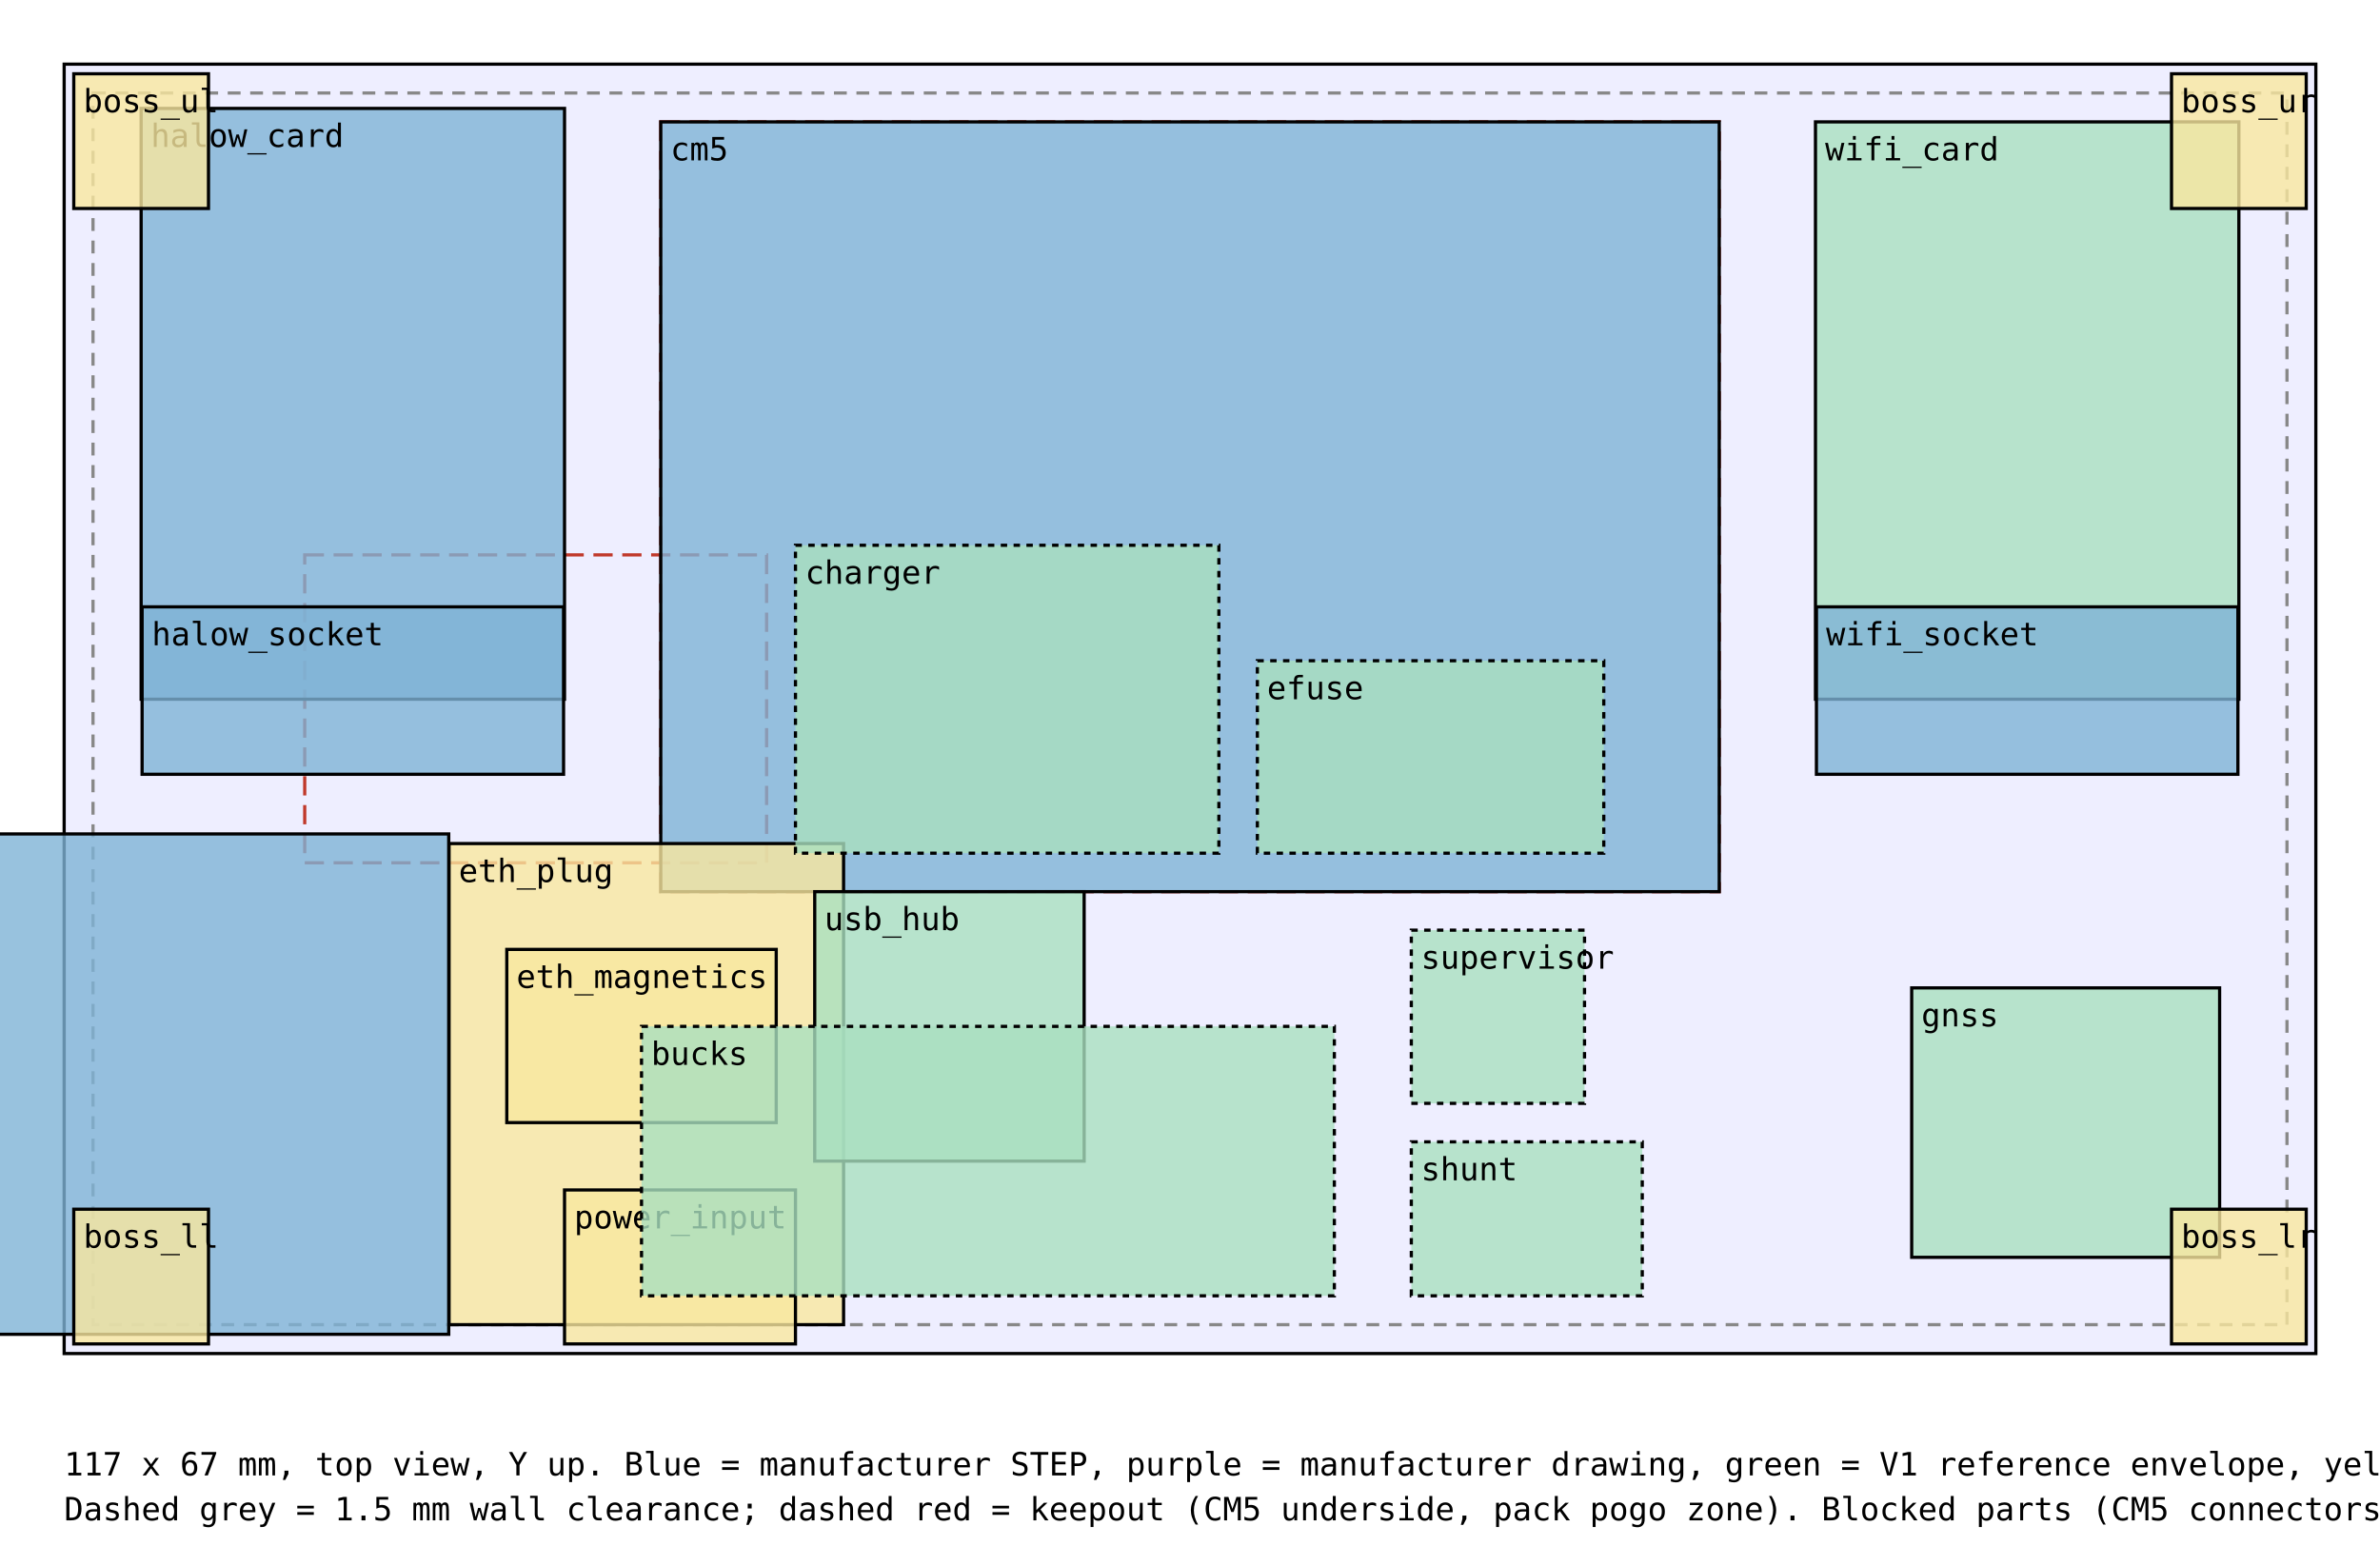
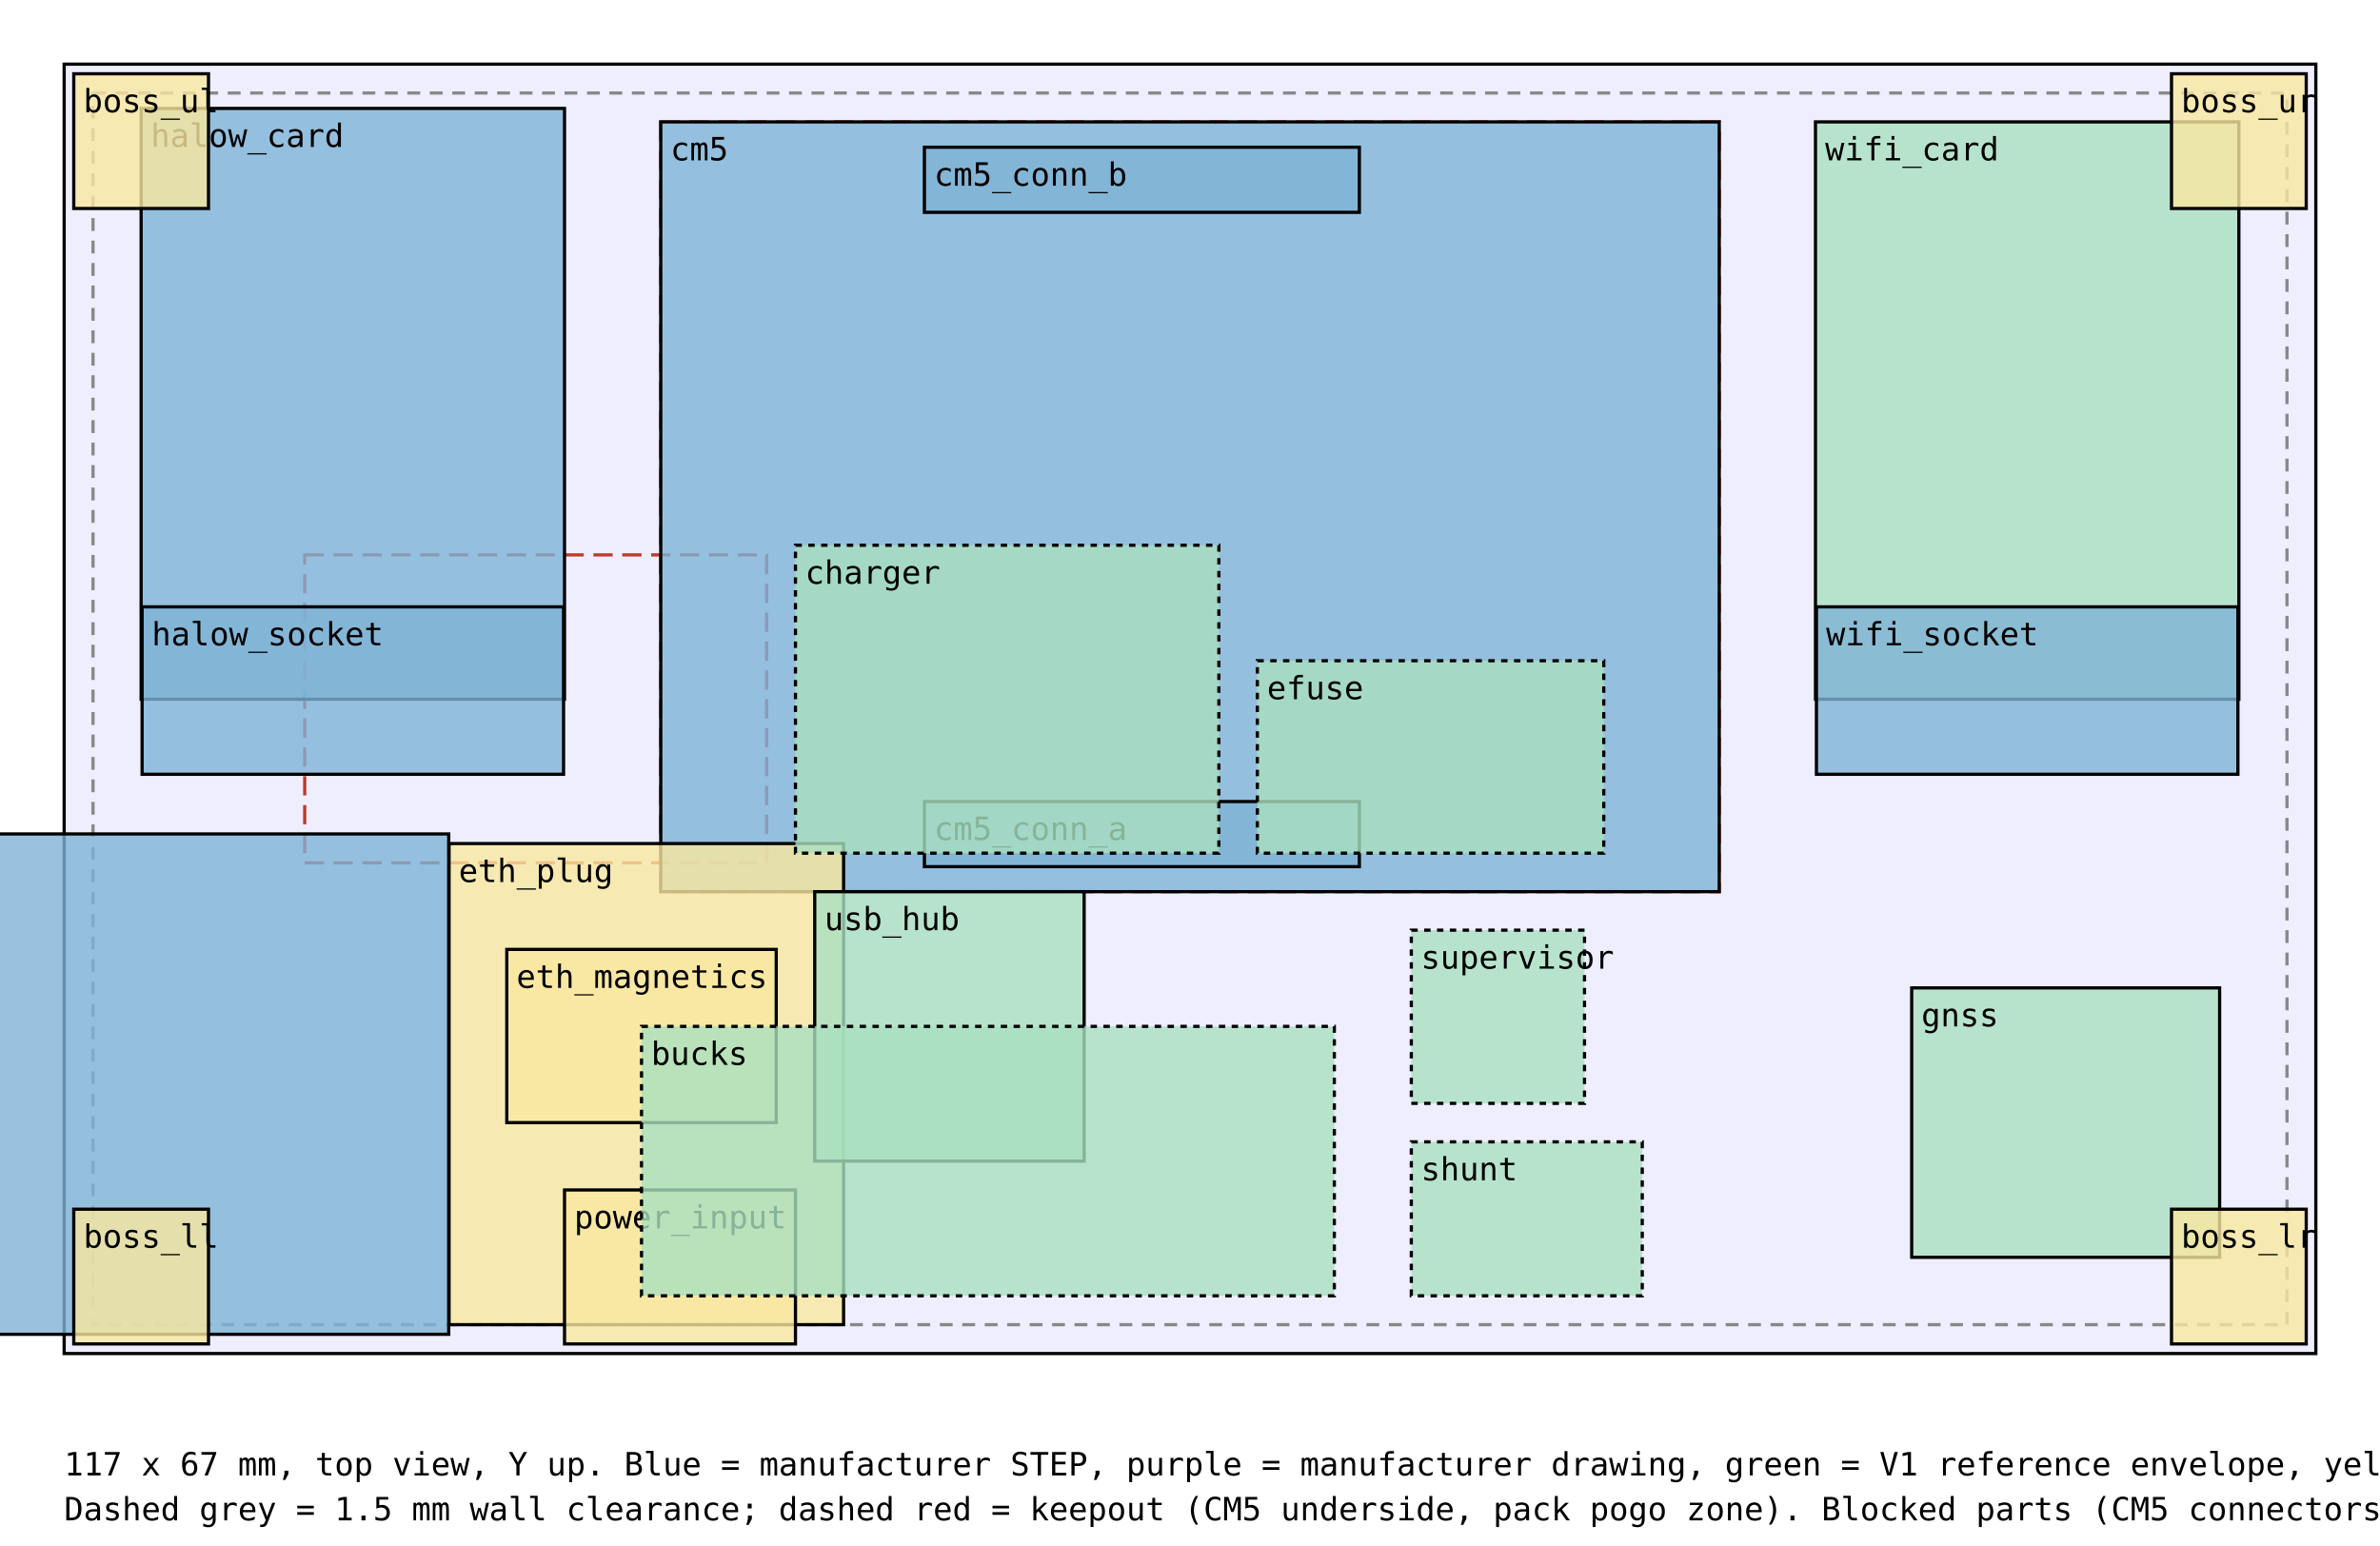
<svg xmlns="http://www.w3.org/2000/svg" width="742" height="482" font-family="monospace" font-size="10">
  <rect width="100%" height="100%" fill="white" />
  <rect x="20.0" y="20.0" width="702.0" height="402.0" fill="#eef" stroke="black" />
  <rect x="29.0" y="29.0" width="684.0" height="384.0" fill="none" stroke="#888" stroke-dasharray="4 3" />
  <rect x="206.0" y="38.0" width="330.0" height="240.0" fill="none" stroke="#c0392b" stroke-dasharray="6 3" />
  <rect x="95.0" y="173.0" width="144.0" height="96.0" fill="none" stroke="#c0392b" stroke-dasharray="6 3" />
  <rect x="206.0" y="38.0" width="330.0" height="240.0" fill="#7fb3d5" fill-opacity="0.8" stroke="black" />
  <text x="209.0" y="50.0">cm5</text>
+   <rect x="288.2" y="249.9" width="135.6" height="20.3" fill="#7fb3d5" fill-opacity="0.8" stroke="black" />
+   <text x="291.2" y="261.9">cm5_conn_a</text>
+   <rect x="288.2" y="45.9" width="135.6" height="20.3" fill="#7fb3d5" fill-opacity="0.8" stroke="black" />
+   <text x="291.2" y="57.9">cm5_conn_b</text>
  <rect x="44.0" y="33.8" width="132.0" height="184.2" fill="#7fb3d5" fill-opacity="0.8" stroke="black" />
  <text x="47.0" y="45.8">halow_card</text>
  <rect x="44.3" y="189.2" width="131.4" height="52.2" fill="#7fb3d5" fill-opacity="0.8" stroke="black" />
  <text x="47.3" y="201.2">halow_socket</text>
  <rect x="566.0" y="38.0" width="132.0" height="180.0" fill="#a9dfbf" fill-opacity="0.8" stroke="black" />
  <text x="569.0" y="50.0">wifi_card</text>
  <rect x="566.3" y="189.2" width="131.4" height="52.2" fill="#7fb3d5" fill-opacity="0.8" stroke="black" />
  <text x="569.3" y="201.2">wifi_socket</text>
  <rect x="-98.8" y="260.0" width="238.7" height="156.0" fill="#7fb3d5" fill-opacity="0.8" stroke="black" />
  <text x="-95.8" y="272.0">eth_feedthrough</text>
  <rect x="140.0" y="263.0" width="123.0" height="150.0" fill="#f9e79f" fill-opacity="0.8" stroke="black" />
  <text x="143.0" y="275.0">eth_plug</text>
  <rect x="158.0" y="296.0" width="84.0" height="54.0" fill="#f9e79f" fill-opacity="0.8" stroke="black" />
  <text x="161.0" y="308.0">eth_magnetics</text>
  <rect x="176.0" y="371.0" width="72.0" height="48.0" fill="#f9e79f" fill-opacity="0.8" stroke="black" />
  <text x="179.0" y="383.0">power_input</text>
  <rect x="254.0" y="278.0" width="84.0" height="84.0" fill="#a9dfbf" fill-opacity="0.8" stroke="black" />
  <text x="257.0" y="290.0">usb_hub</text>
  <rect x="596.0" y="308.0" width="96.0" height="84.0" fill="#a9dfbf" fill-opacity="0.8" stroke="black" />
  <text x="599.0" y="320.0">gnss</text>
  <rect x="200.0" y="320.0" width="216.0" height="84.0" fill="#a9dfbf" fill-opacity="0.8" stroke="black" stroke-dasharray="2 2" />
  <text x="203.0" y="332.0">bucks</text>
  <rect x="248.0" y="170.0" width="132.0" height="96.0" fill="#a9dfbf" fill-opacity="0.8" stroke="black" stroke-dasharray="2 2" />
  <text x="251.0" y="182.0">charger</text>
  <rect x="392.0" y="206.0" width="108.0" height="60.0" fill="#a9dfbf" fill-opacity="0.8" stroke="black" stroke-dasharray="2 2" />
  <text x="395.0" y="218.0">efuse</text>
  <rect x="440.0" y="356.0" width="72.0" height="48.0" fill="#a9dfbf" fill-opacity="0.8" stroke="black" stroke-dasharray="2 2" />
  <text x="443.0" y="368.0">shunt</text>
  <rect x="440.0" y="290.0" width="54.0" height="54.0" fill="#a9dfbf" fill-opacity="0.8" stroke="black" stroke-dasharray="2 2" />
  <text x="443.0" y="302.0">supervisor</text>
  <rect x="23.0" y="377.0" width="42.0" height="42.0" fill="#f9e79f" fill-opacity="0.8" stroke="black" />
  <text x="26.0" y="389.0">boss_ll</text>
  <rect x="677.0" y="377.0" width="42.0" height="42.0" fill="#f9e79f" fill-opacity="0.8" stroke="black" />
  <text x="680.0" y="389.0">boss_lr</text>
  <rect x="23.0" y="23.0" width="42.0" height="42.0" fill="#f9e79f" fill-opacity="0.8" stroke="black" />
  <text x="26.0" y="35.0">boss_ul</text>
  <rect x="677.0" y="23.0" width="42.0" height="42.0" fill="#f9e79f" fill-opacity="0.8" stroke="black" />
  <text x="680.0" y="35.0">boss_ur</text>
  <text x="20.0" y="460.0">117 x 67 mm, top view, Y up. Blue = manufacturer STEP, purple = manufacturer drawing, green = V1 reference envelope, yellow = assumption; dotted outline = bottom side.</text>
  <text x="20.0" y="474.0">Dashed grey = 1.5 mm wall clearance; dashed red = keepout (CM5 underside, pack pogo zone). Blocked parts (CM5 connectors, load switches, RF bulkheads) not drawn.</text>
</svg>
